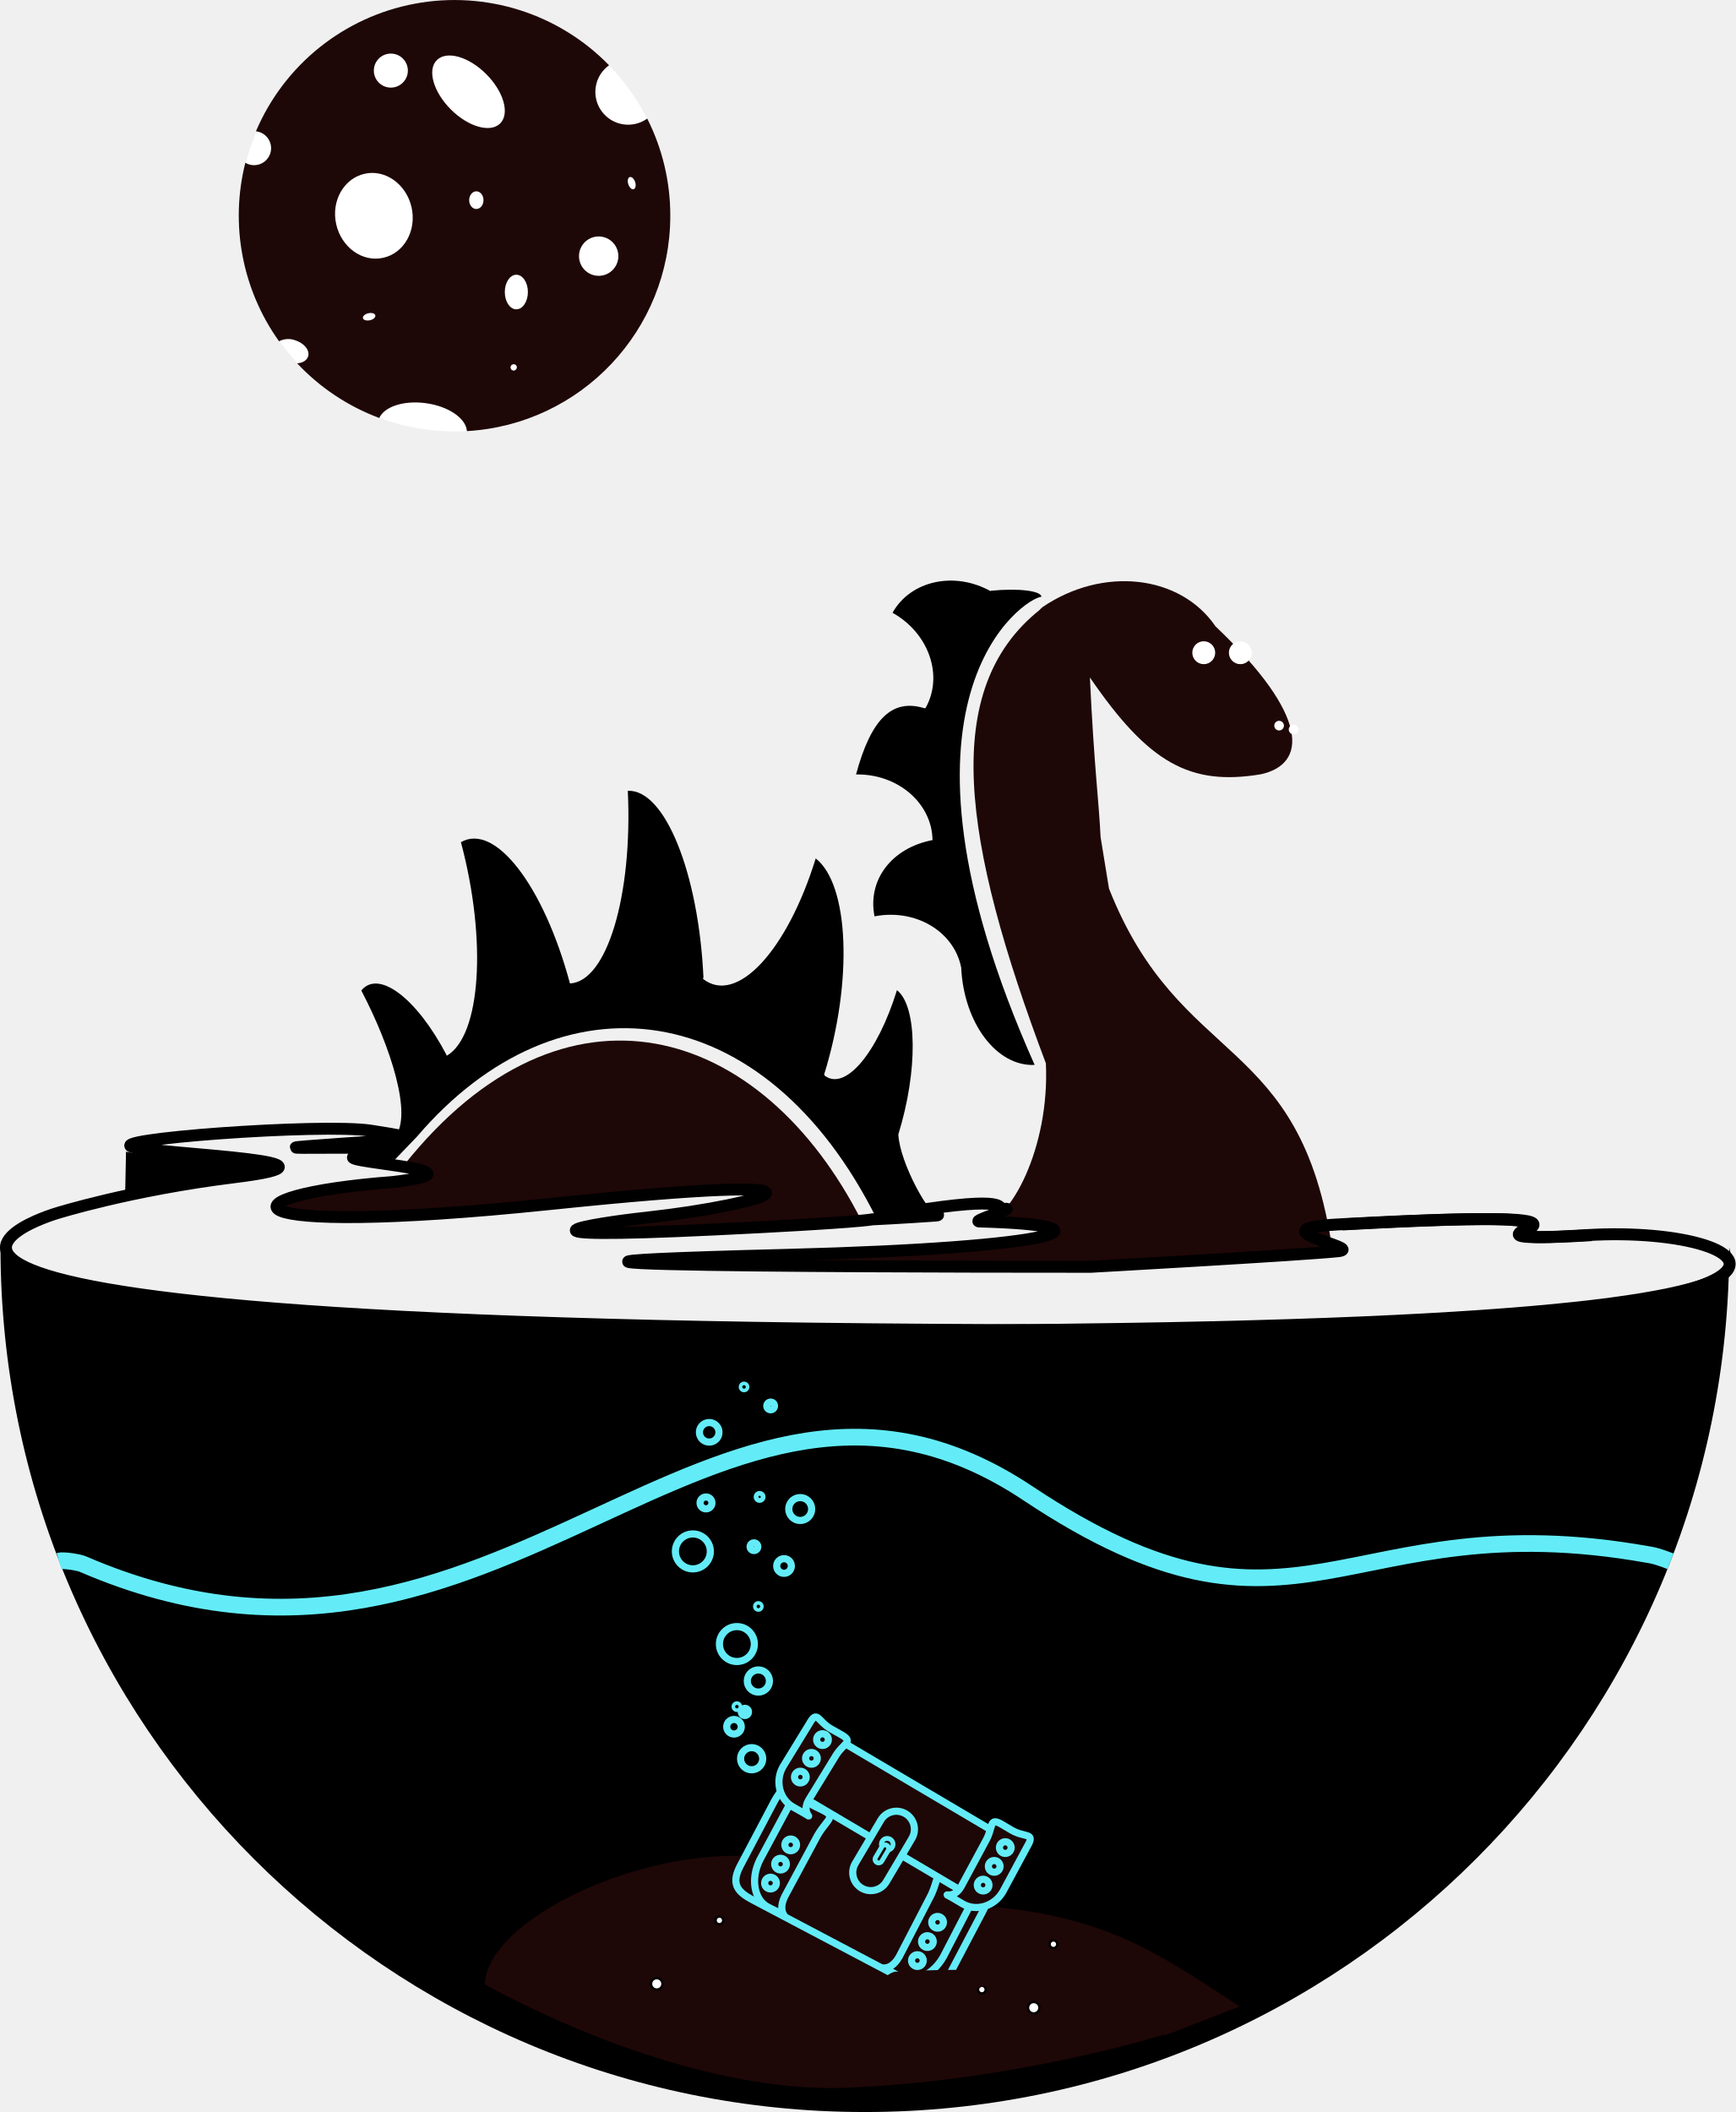
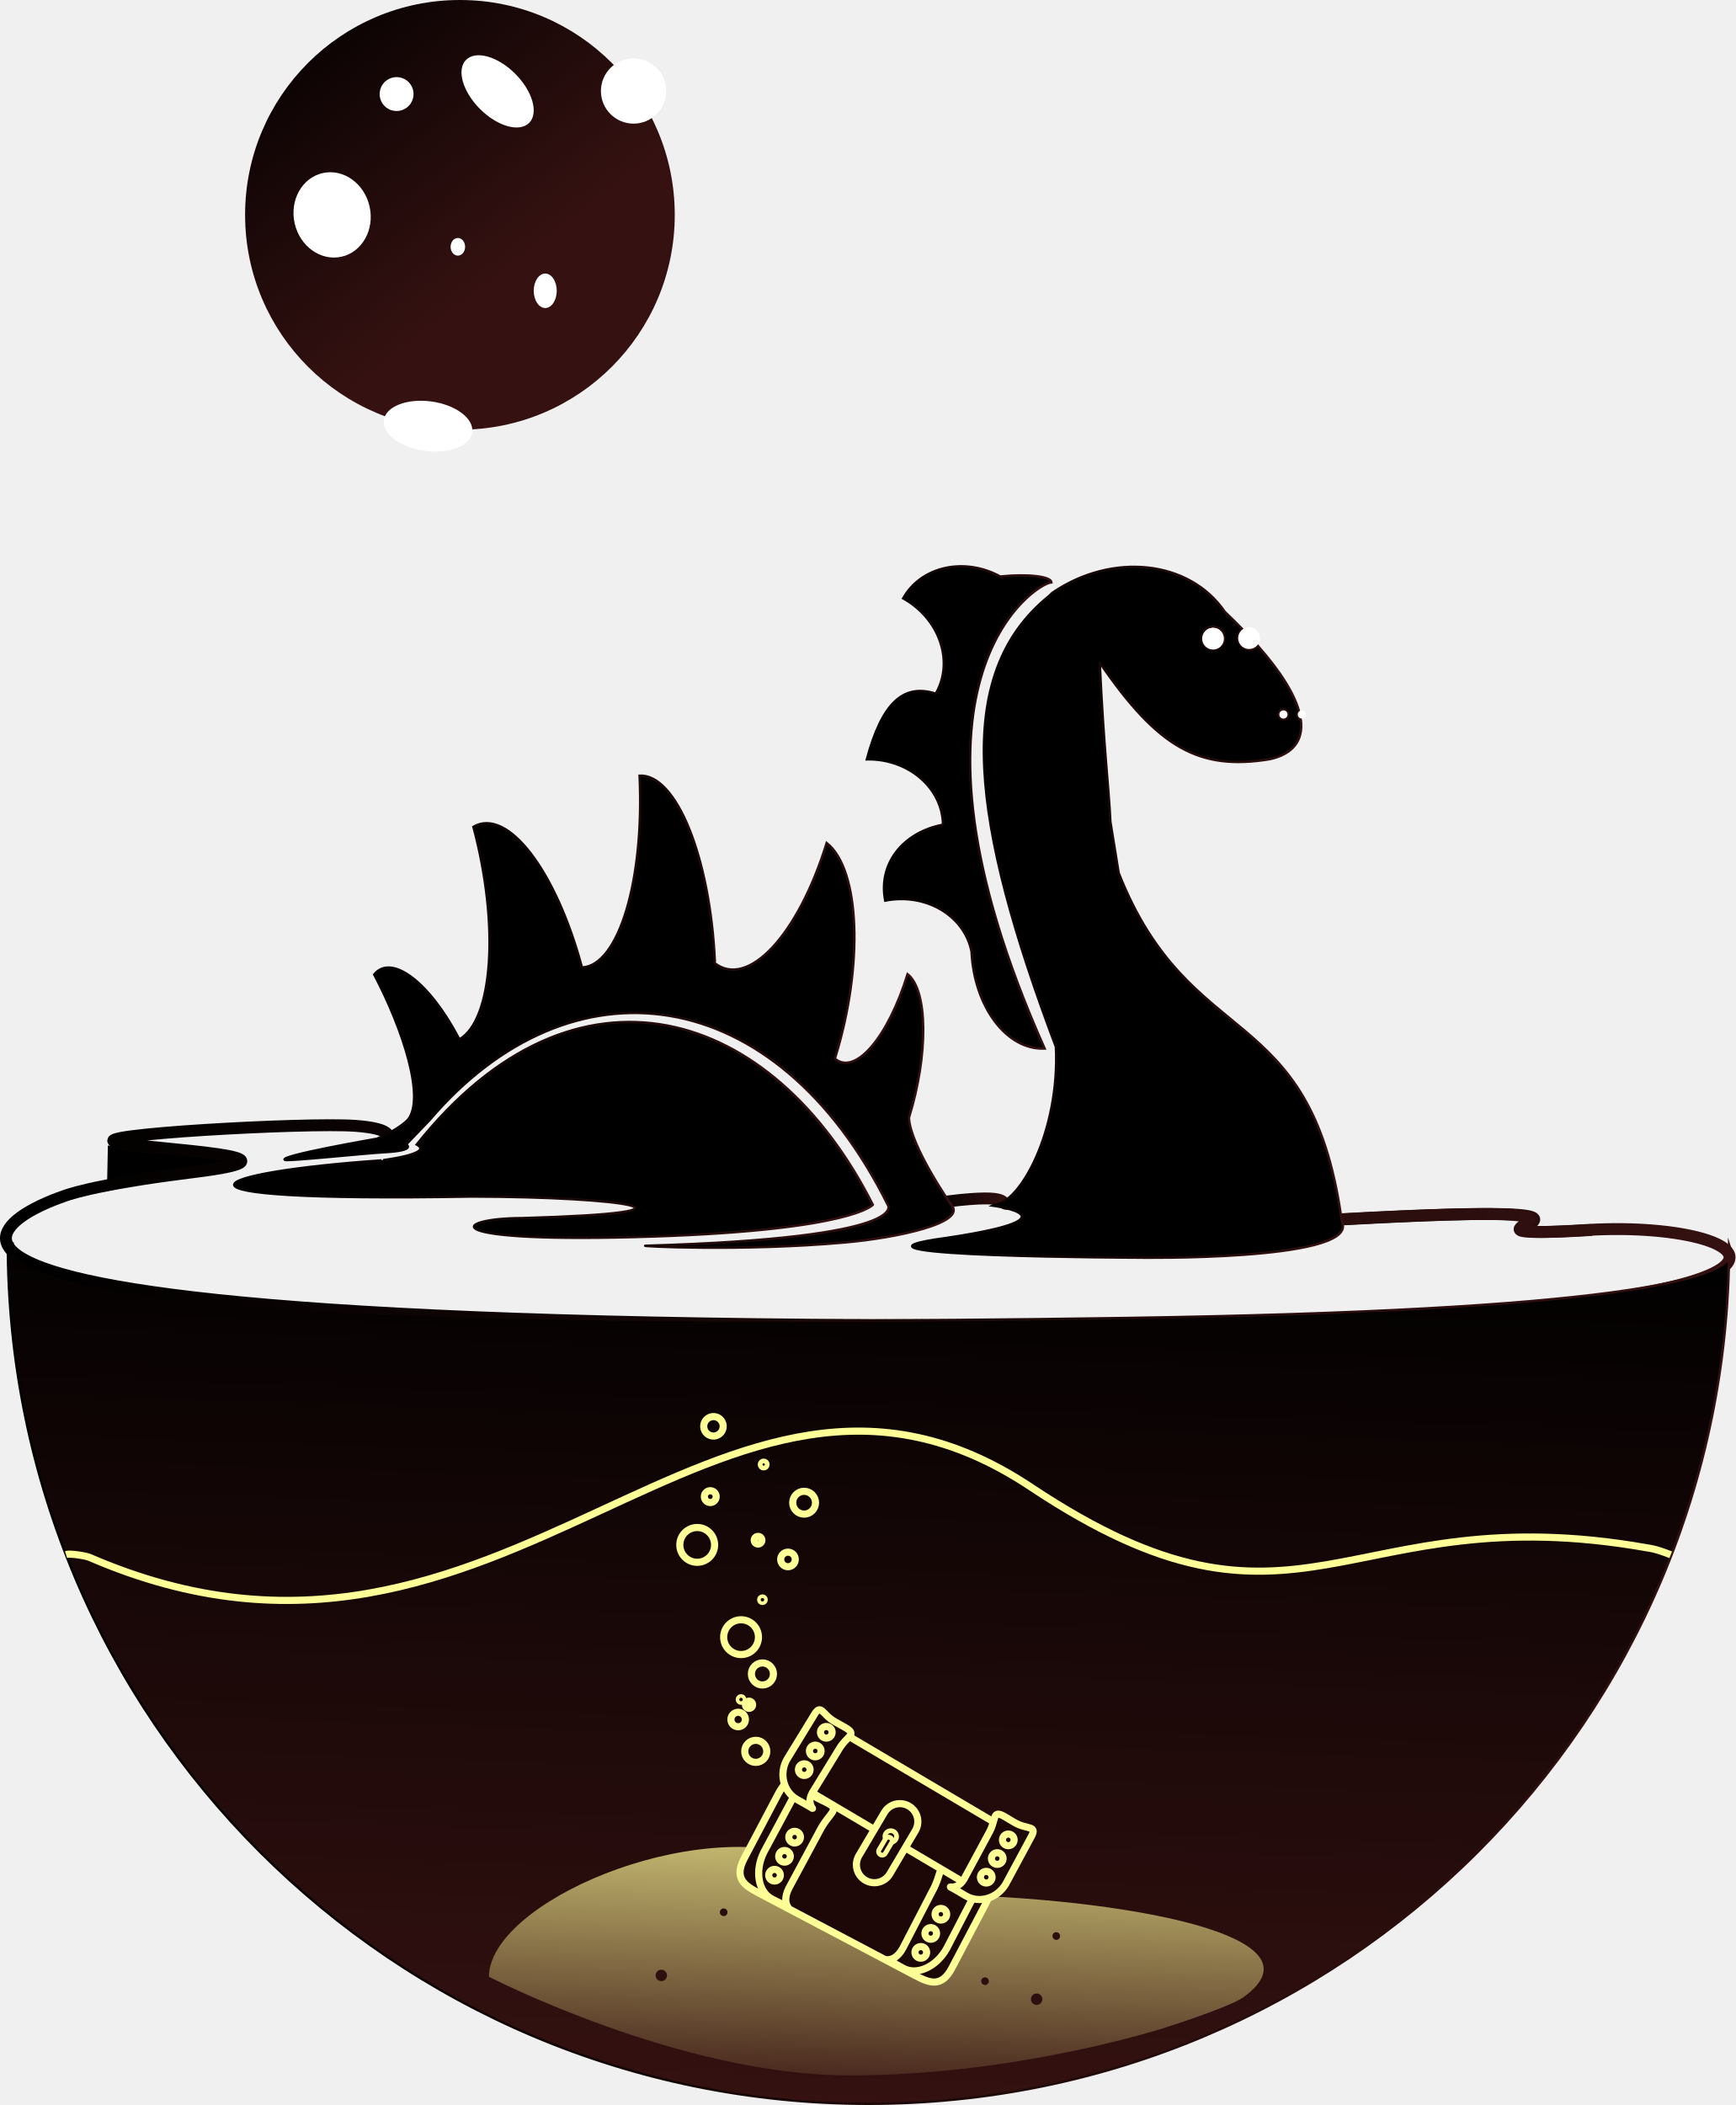
- <svg xmlns="http://www.w3.org/2000/svg" id="Layer_1" data-name="Layer 1" viewBox="0 0 727.47 885.19">
+ <svg xmlns="http://www.w3.org/2000/svg" xmlns:xlink="http://www.w3.org/1999/xlink" id="Layer_1" data-name="Layer 1" viewBox="0 0 730.54 885.97">
  <defs>
-     <style>.cls-1,.cls-10,.cls-4,.cls-9{fill:none;}.cls-1,.cls-5,.cls-8{stroke:#000;}.cls-1,.cls-10,.cls-4,.cls-5,.cls-6,.cls-7,.cls-8,.cls-9{stroke-miterlimit:10;}.cls-1{stroke-width:5px;}.cls-2,.cls-5,.cls-6,.cls-7{fill:#1e0707;}.cls-3,.cls-8{fill:#fff;}.cls-4{stroke:#fff;}.cls-4,.cls-6,.cls-9{stroke-width:3px;}.cls-10,.cls-6,.cls-7,.cls-9{stroke:#63ecf7;}.cls-7{stroke-width:2px;}.cls-10{stroke-width:7px;}</style>
+     <style>.cls-1,.cls-12,.cls-14,.cls-15,.cls-19,.cls-20,.cls-3,.cls-4,.cls-8{fill:none;}.cls-1,.cls-10,.cls-11,.cls-12,.cls-13,.cls-14,.cls-15,.cls-16,.cls-17,.cls-18,.cls-19,.cls-2,.cls-20,.cls-3,.cls-4,.cls-5,.cls-8{stroke-miterlimit:10;}.cls-1,.cls-14,.cls-15,.cls-19,.cls-20,.cls-3,.cls-4{stroke-width:5px;}.cls-1{stroke:url(#linear-gradient);}.cls-2{stroke:url(#linear-gradient-2);}.cls-3{stroke:url(#linear-gradient-3);}.cls-4{stroke:url(#linear-gradient-4);}.cls-5{fill:url(#linear-gradient-5);stroke:url(#linear-gradient-6);}.cls-6{fill:url(#linear-gradient-7);}.cls-7{fill:#fff;}.cls-8{stroke:#fff;}.cls-10,.cls-12,.cls-8{stroke-width:3px;}.cls-9{fill:url(#linear-gradient-8);}.cls-10,.cls-11{fill:#1e0707;}.cls-10,.cls-11,.cls-12{stroke:#ffff97;}.cls-11{stroke-width:2px;}.cls-13{stroke:url(#linear-gradient-9);}.cls-14{stroke:url(#linear-gradient-10);}.cls-15{stroke:url(#linear-gradient-11);}.cls-16{stroke:url(#linear-gradient-12);}.cls-17{stroke:url(#linear-gradient-13);}.cls-18{stroke:url(#linear-gradient-14);}.cls-19{stroke:url(#linear-gradient-15);}.cls-20{stroke:url(#linear-gradient-16);}</style>
+     <linearGradient id="linear-gradient" x1="708.67" y1="607.89" x2="813.33" y2="607.89" gradientUnits="userSpaceOnUse">
+       <stop offset="0" />
+       <stop offset="0.37" stop-color="#140606" />
+       <stop offset="1" stop-color="#351111" />
+     </linearGradient>
+     <linearGradient id="linear-gradient-2" x1="188.1" y1="584.89" x2="243.58" y2="584.89" xlink:href="#linear-gradient" />
+     <linearGradient id="linear-gradient-3" x1="143.1" y1="608.86" x2="873.65" y2="608.86" xlink:href="#linear-gradient" />
+     <linearGradient id="linear-gradient-4" x1="534.36" y1="598.72" x2="567.67" y2="598.72" xlink:href="#linear-gradient" />
+     <linearGradient id="linear-gradient-5" x1="509.63" y1="605.03" x2="497.12" y2="978.45" xlink:href="#linear-gradient" />
+     <linearGradient id="linear-gradient-6" x1="145.89" y1="796.56" x2="872.46" y2="796.56" xlink:href="#linear-gradient" />
+     <linearGradient id="linear-gradient-7" x1="115.84" y1="-11.03" x2="211.66" y2="114" xlink:href="#linear-gradient" />
+     <linearGradient id="linear-gradient-8" x1="515.4" y1="821.53" x2="509.95" y2="984.24" gradientUnits="userSpaceOnUse">
+       <stop offset="0" stop-color="#ffff97" />
+       <stop offset="0.4" stop-color="#afa062" />
+       <stop offset="1" stop-color="#351111" />
+     </linearGradient>
+     <linearGradient id="linear-gradient-9" x1="262.36" y1="518.98" x2="545.05" y2="518.98" xlink:href="#linear-gradient" />
+     <linearGradient id="linear-gradient-10" x1="711.81" y1="601.35" x2="711.81" y2="601.35" xlink:href="#linear-gradient" />
+     <linearGradient id="linear-gradient-11" x1="716.18" y1="605.84" x2="716.18" y2="605.84" xlink:href="#linear-gradient" />
+     <linearGradient id="linear-gradient-12" x1="507.33" y1="433" x2="586.26" y2="433" xlink:href="#linear-gradient" />
+     <linearGradient id="linear-gradient-13" x1="241.21" y1="568.73" x2="511.13" y2="568.73" xlink:href="#linear-gradient" />
+     <linearGradient id="linear-gradient-14" x1="526.56" y1="477.11" x2="708.91" y2="477.11" xlink:href="#linear-gradient" />
+     <linearGradient id="linear-gradient-15" x1="212.8" y1="516.64" x2="212.8" y2="516.64" xlink:href="#linear-gradient" />
+     <linearGradient id="linear-gradient-16" x1="630.23" y1="645.67" x2="630.23" y2="645.67" xlink:href="#linear-gradient" />
  </defs>
-   <path d="M540.47,603.68c-4.32.2-17.2-23.14-17.76-35.07,8.23-26.56,8-53.73-.58-60.45-8.23,26.56-21.81,42.48-30.36,35.76l-0.13-.51c12.07-39,10.48-79.44-3.56-90.47-12.07,39-33.2,61.53-47.24,50.5l0.18-.73c-2.07-43.89-16.25-78.83-31.7-78.1,2.07,43.89-8.77,80-24.23,80.73l0.06,0.29c-11-41.18-31.48-67.79-45.78-59.49,11,41.18,8.35,81.22-5.95,89.52l-0.15-.46c-12.46-23.74-28.41-35.77-35.66-26.9,12.46,23.74,21.45,52.26,14.21,61.13,0,0-.45,4.45-13.08,8l12.33,2.4,9.87-10.27c59.77-70,145.84-59.69,192.78,34.58Z" transform="translate(-146.18 -93.16)" />
-   <path class="cls-1" d="M813.18,610.84c-78.27,4.78,47.19-12.74-104.37-4.48" transform="translate(-146.18 -93.16)" />
-   <path d="M582.71,343.27c-6.67.31-71.79,41.75-2.87,196.22-15.92.75-29.69-17.51-30.79-40.81-3-15.19-19.2-24.79-36.33-21.46-3-15.19,7.09-28.61,24.21-31.94l0.11-.1c-0.28-15.47-14.62-27.74-32.06-27.43,6.33-23.44,15.19-32,28.84-27.7l0.34-.22c7.55-13.51,1.34-31.33-13.89-39.84,7.55-13.51,26-17.55,41.21-9l-0.11-.22C572.92,339.61,582.46,340.75,582.71,343.27Z" transform="translate(-146.18 -93.16)" />
-   <path class="cls-2" d="M419,603.48c-23.18,2.52-64.89,8.09,28.85,4.93,54.64-2.19,59.64-3.19,59.64-3.19-41.93-83-124.85-108.07-192-23.71,17,4.65-2.88,7-2.74,7-72.86,5-73.53,24.69,65.78,10.23C488.19,582.63,469.21,598,419,603.48Z" transform="translate(-146.18 -93.16)" />
-   <path class="cls-2" d="M701.2,617.59c-15.7,2.74-86.44,4.95-86.44,4.95s-289,1.14-162-.5c211.62-12,105.12-16.48,105.12-16.48l0.75,0c10.71-.5,27.6-31.13,25.92-66.74-35.33-93.71-44.17-156.6-2.81-189.87l1.29-1.26c25.31-17.27,57.79-13.72,72.63,8,39.86,37.82,38.29,57.84,18.92,62-29.59,4.89-46.94-4.62-71.51-40.5H603c1.74,37,3.76,51.79,4.48,66.81L611,465.58c30,75.92,80.39,60,93.68,151.7Z" transform="translate(-146.18 -93.16)" />
-   <circle class="cls-3" cx="504.54" cy="273.57" r="4.8" />
-   <circle class="cls-3" cx="680.35" cy="398.89" r="2.02" transform="matrix(1, -0.05, 0.05, 1, -164.17, -60.74)" />
-   <path d="M199,575.88c15,3.11,93.48,3.32,41.49,11.6-16.61,2.05-29.86,3.86-41.86,6.4Z" transform="translate(-146.18 -93.16)" />
-   <circle class="cls-3" cx="519.88" cy="273.57" r="4.8" />
-   <circle class="cls-3" cx="688.35" cy="398.89" r="2.02" transform="translate(-166.3 667.66) rotate(-57.15)" />
-   <path class="cls-1" d="M617.23,650.67c326.36-.55,273.19-44.67,193.95-39.83-78.27,4.78,47.19-12.74-104.37-4.48-35.9,2,12.09,10,.15,11.22-15.11,1.58-103.59,6.53-103.59,6.53s-331.6.2-127.55-5c116.95-3,140.1-12.44,80.83-14-3.44-.09,16-6.08,10.64-5.25-4.05.62,4.26-5.39-32.57,0-4.22.62,8.07,2.46,3.69,2.77-13.94,1-26.69,1.6-26.69,1.6s-4.91,1.3-65.83,4.22c-93.69,4.5-52-2.41-28.85-4.93,50.17-5.45,97.11-20-40.46-5.71-139.31,14.46-139-3.72-65.78-9.23,45.4-5.3-31.55-8.65-14.06-11.06,40.26-5.54-46.32-2-22.34-3.9,42-3.31,53.94-2.44,27.33-6.56-20.84-3.23-114.76,3.85-99.25,7s96.44,5.76,41.94,12.5c-43.7,5.4-74.62,15.16-74.62,15.16S1.09,651.71,617.23,650.67Z" transform="translate(-146.18 -93.16)" />
-   <path d="M148.39,616c0.37,17,58.11,37.84,468.81,31.63,204-3.09,254.76-16.05,254.76-27.55l-1-4c0,200.1-162.18,362.28-362.29,362.28S146.39,816,146.39,616h2Z" transform="translate(-146.18 -93.16)" />
-   <circle class="cls-3" cx="190.64" cy="90.5" r="90.32" />
-   <path class="cls-2" d="M427.13,183.59a90,90,0,0,0-9.67-40.73,13.74,13.74,0,0,1-16-22.35,90.44,90.44,0,0,0-148,27.67,7.13,7.13,0,1,1-4.45,13.2,90.6,90.6,0,0,0,14.13,74.82,8.37,8.37,0,0,1,6.72-.44c3.82,1.2,6.27,4.23,5.47,6.79-0.53,1.68-2.33,2.72-4.59,2.9a90.54,90.54,0,0,0,34.41,22.9c2.1-4.75,10.27-7.48,19.53-6.21,9.55,1.31,16.85,6.4,17.21,11.71A90.43,90.43,0,0,0,427.13,183.59Zm-17-16.21c0.79-.26,1.8.67,2.26,2.07s0.19,2.74-.6,3-1.8-.67-2.26-2.07S409.33,167.64,410.12,167.38ZM310,115.62a7.13,7.13,0,1,1-7.13,7.13A7.13,7.13,0,0,1,310,115.62Zm-8.77,111.76c-1.44.32-2.75-.07-2.93-0.88s0.83-1.73,2.27-2.05,2.75,0.07,2.93.88S302.71,227.05,301.28,227.38Zm5.6-26.18c-8.71,2-17.54-4.33-19.73-14.05S290.24,168,298.95,166s17.54,4.33,19.73,14.05S315.58,199.23,306.87,201.19Zm39-20.44c-1.68,0-3-1.66-3-3.71s1.36-3.71,3-3.71,3,1.66,3,3.71S347.52,180.75,345.83,180.75Zm10-35.87c-4.09,4.09-13.35,1.47-20.68-5.86s-10-16.59-5.86-20.68,13.35-1.47,20.68,5.86S359.93,140.79,355.84,144.88Zm5.94,103.57a1.34,1.34,0,1,1,1-1.74A1.43,1.43,0,0,1,361.78,248.45Zm0.83-25.65c-2.67,0-4.84-3.25-4.84-7.25s2.17-7.25,4.84-7.25,4.84,3.25,4.84,7.25S365.28,222.8,362.61,222.8Z" transform="translate(-146.18 -93.16)" />
-   <circle class="cls-3" cx="396.3" cy="202.09" r="8.22" transform="matrix(0.5, -0.87, 0.87, 0.5, -123.04, 351.09)" />
-   <path class="cls-4" d="M549,498.67" transform="translate(-146.18 -93.16)" />
-   <path class="cls-4" d="M579.84,539.49" transform="translate(-146.18 -93.16)" />
-   <path class="cls-5" d="M666.38,933.89c-40.37-26.39-63.5-43.31-135.21-43.31-6.12,0-39.43-13-45-15-52.49-18.89-137.26,18.82-137.26,49.57,0,0,80.19,46.23,151.68,43.53s133.44-22.26,133.44-22.26" transform="translate(-146.18 -93.16)" />
-   <path class="cls-6" d="M528.51,924.72l-66.17-34.9c-5.84-3.08-10.35-6.1-6-14.41l14.37-27.25c4.38-8.31,12.75-12.59,18.58-9.52l66.17,34.9c5.84,3.08,7,12.4,2.64,20.71L543.77,921.5C539.39,929.81,534.35,927.79,528.51,924.72Z" transform="translate(-146.18 -93.16)" />
-   <path class="cls-6" d="M554.09,889.13l-12.5,24.13c-4.32,7.77-12.58,11.5-18.35,8.29l-4.08-2.27c-5.77-3.21-.4,1.7,3.93-6.07l12.5-24.13c4.32-7.77,2.31-12.72,8.08-9.51l4.08,2.27C553.52,885.06,558.42,881.36,554.09,889.13Z" transform="translate(-146.18 -93.16)" />
-   <path class="cls-6" d="M477.5,848.74l-12.85,23.94c-4,8-2.38,16.88,3.52,19.82l4.18,2.09c5.91,2.95-1.18,1.29,2.79-6.67L488,864c4-8,9.19-9.09,3.28-12l-4.18-2.09C481.18,846.91,481.47,840.78,477.5,848.74Z" transform="translate(-146.18 -93.16)" />
-   <circle class="cls-6" cx="534.89" cy="906.84" r="2.45" transform="translate(-662.94 863.79) rotate(-62.19)" />
-   <circle class="cls-6" cx="539.15" cy="898.77" r="2.45" transform="translate(-653.52 863.25) rotate(-62.19)" />
-   <circle class="cls-6" cx="530.69" cy="914.81" r="2.45" transform="translate(-672.22 864.33) rotate(-62.19)" />
-   <circle class="cls-6" cx="473.33" cy="874.38" r="2.45" transform="translate(-667.06 792.03) rotate(-62.19)" />
-   <circle class="cls-6" cx="477.59" cy="866.31" r="2.45" transform="translate(-657.65 791.49) rotate(-62.19)" />
-   <circle class="cls-6" cx="469.14" cy="882.34" r="2.45" transform="translate(-676.35 792.56) rotate(-62.19)" />
-   <rect class="cls-6" x="475.97" y="839.36" width="93.04" height="28.31" transform="translate(360.79 -240.27) rotate(30.58)" />
-   <path class="cls-6" d="M576.71,867.09l-10.24,19c-3.58,6.1-11.17,8.36-16.86,5l-4-2.37c-5.69-3.34-.26,1.4,3.32-4.7l10.24-19c3.58-6.1,1.34-10.51,7-7.16l4,2.37C575.89,863.58,580.29,861,576.71,867.09Z" transform="translate(-146.18 -93.16)" />
-   <rect class="cls-6" x="508.88" y="850.83" width="15.13" height="36.21" rx="7.57" ry="7.57" transform="translate(367.79 -235.05) rotate(30.58)" />
-   <path class="cls-6" d="M485.4,815.61l-11.07,18.08c-3.39,6-1.46,13.64,4.3,16.87l4.08,2.29c5.76,3.23-1.06.91,2.33-5.14l11.07-18.08c3.39-6,8.3-6.28,2.54-9.51l-4.08-2.29C488.82,814.59,488.79,809.56,485.4,815.61Z" transform="translate(-146.18 -93.16)" />
-   <circle class="cls-6" cx="481.63" cy="838.06" r="2.45" transform="translate(-631.07 733.11) rotate(-59.42)" />
-   <circle class="cls-6" cx="486.27" cy="830.2" r="2.45" transform="translate(-622.02 733.25) rotate(-59.42)" />
-   <circle class="cls-6" cx="490.92" cy="822.34" r="2.45" transform="translate(-612.98 733.39) rotate(-59.42)" />
-   <circle class="cls-6" cx="558.25" cy="883.34" r="2.45" transform="translate(-632.42 821.31) rotate(-59.42)" />
-   <circle class="cls-6" cx="562.89" cy="875.48" r="2.45" transform="translate(-623.37 821.45) rotate(-59.42)" />
-   <circle class="cls-6" cx="567.54" cy="867.62" r="2.45" transform="translate(-614.33 821.59) rotate(-59.42)" />
-   <circle class="cls-7" cx="518.05" cy="866.22" r="2.45" transform="translate(-637.43 778.29) rotate(-59.42)" />
-   <rect class="cls-7" x="514.19" y="866.03" width="3.05" height="8.3" rx="1.52" ry="1.52" transform="translate(368.33 -234.5) rotate(30.58)" />
-   <circle class="cls-8" cx="411.54" cy="833.88" r="1.61" />
-   <circle class="cls-8" cx="275.28" cy="831.48" r="2.4" />
-   <circle class="cls-8" cx="433.28" cy="841.48" r="2.4" />
-   <circle class="cls-8" cx="441.54" cy="814.88" r="1.61" />
-   <path class="cls-2" d="M499.4,938.64s17.33-19.22,22.36-19.12,32-2.43,43.45,1.37S499.4,938.64,499.4,938.64Z" transform="translate(-146.18 -93.16)" />
-   <circle class="cls-8" cx="301.54" cy="804.88" r="1.61" />
-   <circle class="cls-9" cx="307.65" cy="723.72" r="3.05" />
-   <circle class="cls-9" cx="335.4" cy="632.47" r="4.8" />
-   <circle class="cls-9" cx="312.21" cy="717.51" r="1.51" />
-   <circle class="cls-9" cx="308.86" cy="715.3" r="0.76" />
-   <circle class="cls-9" cx="315.05" cy="737.12" r="4.64" />
-   <circle class="cls-9" cx="317.86" cy="704.55" r="4.64" />
-   <circle class="cls-9" cx="308.86" cy="689.06" r="7.32" />
-   <circle class="cls-9" cx="317.86" cy="673.3" r="0.76" />
-   <circle class="cls-9" cx="443.39" cy="693.51" r="4.1" transform="translate(-193.32 -60.66) rotate(-3.99)" />
-   <circle class="cls-9" cx="295.91" cy="629.91" r="2.49" />
-   <circle class="cls-9" cx="328.62" cy="656.35" r="3.07" />
-   <circle class="cls-9" cx="318.38" cy="627.39" r="1.01" />
-   <circle class="cls-9" cx="316.01" cy="648.26" r="1.61" />
-   <circle class="cls-9" cx="290.41" cy="650.23" r="7.32" />
-   <circle class="cls-9" cx="311.86" cy="581.3" r="0.76" />
-   <circle class="cls-9" cx="323.01" cy="589.26" r="1.61" />
-   <path class="cls-10" d="M170.89,747.44c1.77-.54,8.35.53,10,1.25,175.56,76,263.68-117.92,396.16-29.63C690.69,794.78,709,721.86,837,744.73c0.55,0.1,2.67.19,9.38,2.81" transform="translate(-146.18 -93.16)" />
+   <path class="cls-1" d="M813.18,610.84c-78.27,4.78,47.19-12.74-104.37-4.48" transform="translate(-143.1 -93.16)" />
+   <path class="cls-2" d="M189,575.88c15,3.11,81.45,4.37,41.49,11.6-16.61,2.05-29.86,3.86-41.86,6.4Z" transform="translate(-143.1 -93.16)" />
+   <path class="cls-3" d="M306.09,570.45c-1-1.58-5.5-2.86-13.36-3.43-21-1.53-115.76,3.85-100.25,7s86.44,5.76,31.94,12.5c-43.7,5.4-54.62,10.16-54.62,10.16s-181.09,58.9,447.43,54c326.35-2.53,273.19-44.67,193.95-39.83-78.27,4.78,47.19-12.74-104.37-4.48" transform="translate(-143.1 -93.16)" />
+   <path class="cls-4" d="M567.3,599.83c-3.74.57,3-4.5-24.8-1.06-2.34.29-4.92,0.64-7.78,1.05" transform="translate(-143.1 -93.16)" />
+   <path class="cls-5" d="M148.39,616.49c0.37,17,58.11,37.59,468.81,31.38,204-3.09,254.76-16.18,254.76-27.68l-1-3.06c0,200.1-162.18,361.5-362.29,361.5S146.39,816.49,146.39,616.49h2Z" transform="translate(-143.1 -93.16)" />
+   <circle class="cls-6" cx="193.6" cy="90.43" r="90.43" />
+   <circle class="cls-7" cx="166.94" cy="39.59" r="7.13" />
+   <ellipse class="cls-7" cx="352.56" cy="131.61" rx="10.48" ry="18.77" transform="translate(-132.9 194.69) rotate(-45)" />
+   <circle class="cls-7" cx="266.69" cy="38.3" r="13.74" />
+   <ellipse class="cls-7" cx="282.91" cy="183.59" rx="16.16" ry="18.04" transform="translate(-176.53 -26.51) rotate(-12.69)" />
+   <ellipse class="cls-7" cx="229.51" cy="122.39" rx="4.84" ry="7.25" />
+   <ellipse class="cls-7" cx="323.28" cy="272.54" rx="10.48" ry="18.77" transform="translate(-133.67 462.72) rotate(-82.21)" />
+   <ellipse class="cls-7" cx="192.73" cy="103.88" rx="3.05" ry="3.71" />
+   <path class="cls-8" d="M549,498.67" transform="translate(-143.1 -93.16)" />
+   <path class="cls-8" d="M579.84,539.49" transform="translate(-143.1 -93.16)" />
+   <path class="cls-9" d="M531.17,890.58c-6.12,0-39.43-13-45-15-52.49-18.89-137.26,18.82-137.26,49.57,0,0,80.6,41.57,151.68,41.53,71.54,0,133.44-20.26,133.44-20.26s26.63-8.48,32.33-12.56C705.62,905.86,602.88,890.58,531.17,890.58ZM421.46,927a2.4,2.4,0,1,1,2.4-2.4A2.4,2.4,0,0,1,421.46,927Zm26.26-27.39a1.61,1.61,0,1,1,1.61-1.61A1.61,1.61,0,0,1,447.72,899.65Zm110,29a1.61,1.61,0,1,1,1.61-1.61A1.61,1.61,0,0,1,557.72,928.65ZM579.46,937a2.4,2.4,0,1,1,2.4-2.4A2.4,2.4,0,0,1,579.46,937Zm8.26-27.39a1.61,1.61,0,1,1,1.61-1.61A1.61,1.61,0,0,1,587.72,909.65Z" transform="translate(-143.1 -93.16)" />
+   <path class="cls-10" d="M528.51,924.72l-66.17-34.9c-5.84-3.08-10.35-6.1-6-14.41l14.37-27.25c4.38-8.31,12.75-12.59,18.58-9.52l66.17,34.9c5.84,3.08,7,12.4,2.64,20.71L543.77,921.5C539.39,929.81,534.35,927.79,528.51,924.72Z" transform="translate(-143.1 -93.16)" />
+   <path class="cls-10" d="M554.09,889.13l-12.5,24.13c-4.32,7.77-12.58,11.5-18.35,8.29l-4.08-2.27c-5.77-3.21-.4,1.7,3.93-6.07l12.5-24.13c4.32-7.77,2.31-12.72,8.08-9.51l4.08,2.27C553.52,885.06,558.42,881.36,554.09,889.13Z" transform="translate(-143.1 -93.16)" />
+   <path class="cls-10" d="M477.5,848.74l-12.85,23.94c-4,8-2.38,16.88,3.52,19.82l4.18,2.09c5.91,2.95-1.18,1.29,2.79-6.67L488,864c4-8,9.19-9.09,3.28-12l-4.18-2.09C481.18,846.91,481.47,840.78,477.5,848.74Z" transform="translate(-143.1 -93.16)" />
+   <circle class="cls-10" cx="534.89" cy="906.84" r="2.45" transform="translate(-659.86 863.79) rotate(-62.19)" />
+   <circle class="cls-10" cx="539.15" cy="898.77" r="2.45" transform="translate(-650.45 863.25) rotate(-62.19)" />
+   <circle class="cls-10" cx="530.69" cy="914.81" r="2.45" transform="translate(-669.14 864.33) rotate(-62.19)" />
+   <circle class="cls-10" cx="473.33" cy="874.38" r="2.45" transform="translate(-663.99 792.03) rotate(-62.19)" />
+   <circle class="cls-10" cx="477.59" cy="866.31" r="2.45" transform="translate(-654.58 791.49) rotate(-62.19)" />
+   <circle class="cls-10" cx="469.14" cy="882.34" r="2.45" transform="translate(-673.27 792.56) rotate(-62.19)" />
+   <rect class="cls-10" x="475.97" y="839.36" width="93.04" height="28.31" transform="translate(363.87 -240.27) rotate(30.58)" />
+   <path class="cls-10" d="M576.71,867.09l-10.24,19c-3.58,6.1-11.17,8.36-16.86,5l-4-2.37c-5.69-3.34-.26,1.4,3.32-4.7l10.24-19c3.58-6.1,1.34-10.51,7-7.16l4,2.37C575.89,863.58,580.29,861,576.71,867.09Z" transform="translate(-143.1 -93.16)" />
+   <rect class="cls-10" x="508.88" y="850.83" width="15.13" height="36.21" rx="7.57" ry="7.57" transform="translate(370.87 -235.05) rotate(30.58)" />
+   <path class="cls-10" d="M485.4,815.61l-11.07,18.08c-3.39,6-1.46,13.64,4.3,16.87l4.08,2.29c5.76,3.23-1.06.91,2.33-5.14l11.07-18.08c3.39-6,8.3-6.28,2.54-9.51l-4.08-2.29C488.82,814.59,488.79,809.56,485.4,815.61Z" transform="translate(-143.1 -93.16)" />
+   <circle class="cls-10" cx="481.63" cy="838.06" r="2.45" transform="translate(-627.99 733.11) rotate(-59.42)" />
+   <circle class="cls-10" cx="486.27" cy="830.2" r="2.45" transform="translate(-618.95 733.25) rotate(-59.42)" />
+   <circle class="cls-10" cx="490.92" cy="822.34" r="2.45" transform="translate(-609.9 733.39) rotate(-59.42)" />
+   <circle class="cls-10" cx="558.25" cy="883.34" r="2.45" transform="translate(-629.34 821.31) rotate(-59.42)" />
+   <circle class="cls-10" cx="562.89" cy="875.48" r="2.45" transform="translate(-620.3 821.45) rotate(-59.42)" />
+   <circle class="cls-10" cx="567.54" cy="867.62" r="2.45" transform="translate(-611.25 821.59) rotate(-59.42)" />
+   <circle class="cls-11" cx="518.05" cy="866.22" r="2.45" transform="translate(-634.35 778.29) rotate(-59.42)" />
+   <rect class="cls-11" x="514.19" y="866.03" width="3.05" height="8.3" rx="1.52" ry="1.52" transform="translate(371.4 -234.5) rotate(30.58)" />
+   <circle class="cls-12" cx="310.72" cy="723.72" r="3.05" />
+   <circle class="cls-12" cx="338.48" cy="632.47" r="4.8" />
+   <circle class="cls-12" cx="315.29" cy="717.51" r="1.51" />
+   <circle class="cls-12" cx="311.94" cy="715.3" r="0.76" />
+   <circle class="cls-12" cx="318.13" cy="737.12" r="4.64" />
+   <circle class="cls-12" cx="320.93" cy="704.55" r="4.64" />
+   <circle class="cls-12" cx="311.94" cy="689.06" r="7.32" />
+   <circle class="cls-12" cx="320.94" cy="673.3" r="0.76" />
+   <circle class="cls-12" cx="443.39" cy="693.51" r="4.1" transform="translate(-190.25 -60.66) rotate(-3.99)" />
+   <circle class="cls-12" cx="298.98" cy="629.91" r="2.49" />
+   <circle class="cls-12" cx="331.69" cy="656.35" r="3.07" />
+   <circle class="cls-12" cx="321.46" cy="616.39" r="1.01" />
+   <circle class="cls-12" cx="319.09" cy="648.26" r="1.61" />
+   <circle class="cls-12" cx="293.48" cy="650.23" r="7.32" />
+   <path class="cls-12" d="M170.89,747.44c1.77-.54,8.35.53,10,1.25,175.56,76,263.68-117.92,396.16-29.63C690.69,794.78,709,721.86,837,744.73c0.55,0.1,2.67.19,9.38,2.81" transform="translate(-143.1 -93.16)" />
+   <path class="cls-13" d="M543.47,600.19s-17.2-24.64-17.76-36.57c8.23-26.56,8-53.73-.58-60.45-8.23,26.56-21.81,42.48-30.36,35.76l-0.13-.51c12.07-39,10.48-79.44-3.56-90.47-12.07,39-33.2,61.53-47.24,50.5l0.18-.73c-2.07-43.89-16.25-78.83-31.7-78.1,2.07,43.89-8.77,80-24.23,80.73l0.06,0.29c-11-41.18-31.48-67.79-45.78-59.49,11,41.18,8.35,81.22-5.95,89.52l-0.15-.46c-12.46-23.74-28.41-35.77-35.66-26.9,12.46,23.74,21.45,52.26,14.21,61.13,0,0-3.56,4-13.08,8,0,0-42.22,7.32-38.67,8.93,1.27,0.57,34.61-2.88,41.54-3.23,14.12-.71,9.47-3.3,9.47-3.3l9.87-10.27c59.77-70,145.84-58.69,192.78,35.58,0,0,12.1,14-101.73,17.32-4.68.14,40.14,2.54,83.79-1.37C520.75,614.16,550.63,607.76,543.47,600.19Z" transform="translate(-143.1 -93.16)" />
+   <path class="cls-14" d="M711.81,601.35" transform="translate(-143.1 -93.16)" />
+   <path class="cls-15" d="M716.18,605.84" transform="translate(-143.1 -93.16)" />
+   <path class="cls-16" d="M585.71,338.27c-6.67.31-71.79,41.75-2.87,196.22-15.92.75-29.69-17.51-30.79-40.81-3-15.19-19.2-24.79-36.33-21.46-3-15.19,7.09-28.61,24.21-31.94l0.11-.1c-0.28-15.47-14.62-27.74-32.06-27.43,6.33-23.44,15.19-32,28.84-27.7l0.34-.22c7.55-13.51,1.34-31.33-13.89-39.84,7.55-13.51,26-17.55,41.21-9l-0.11-.22C575.92,334.61,585.46,335.75,585.71,338.27Z" transform="translate(-143.1 -93.16)" />
+   <path class="cls-17" d="M363,605.84c-29.86,0-38.31,10.91,55.44,7.75,83.93-2.8,92.07-13.37,92.07-13.37-41.93-83-124.85-109.7-192-25.34,7.48,4-14.88,6.63-14.74,6.67-72.86,5-105.28,17.65,37.78,15.23C406.09,596.87,447.26,603.42,363,605.84Z" transform="translate(-143.1 -93.16)" />
+   <path class="cls-18" d="M708.31,608.43l-0.66-3.15C694.37,513.6,644,536.5,614,460.58L610.51,439c-0.71-15-2.74-29.85-4.48-66.81h0.08c24.58,35.88,41.92,45.39,71.51,40.5,9.21-2,14.39-7.55,13-16.9a2,2,0,0,1-.72-3.32c-2-7.23-7.53-16.37-17.33-27.49a4.79,4.79,0,1,1-6.49-7q-3.43-3.53-7.4-7.3c-14.84-21.74-47.32-25.29-72.63-8l-1.29,1.26c-41.35,33.27-32.52,96.16,2.81,189.87,1.68,35.61-15.22,65.9-25.92,66.41l-0.75.37s39.87,5.28-23.92,14.25c-46.49,7.25,85.16,7.67,85.16,7.67S711.77,623.94,708.31,608.43ZM683.26,391.86a2,2,0,1,1-1.93,2.12A2,2,0,0,1,683.26,391.86Zm-29.54-34.93a4.8,4.8,0,1,1-4.8,4.8A4.8,4.8,0,0,1,653.72,356.93Z" transform="translate(-143.1 -93.16)" />
+   <path class="cls-19" d="M212.8,516.64" transform="translate(-143.1 -93.16)" />
+   <path class="cls-20" d="M630.23,645.67" transform="translate(-143.1 -93.16)" />
+   <circle class="cls-7" cx="510.62" cy="268.8" r="4.58" />
+   <circle class="cls-7" cx="525.78" cy="268.57" r="4.58" />
+   <circle class="cls-7" cx="540.25" cy="300.72" r="1.72" />
+   <circle class="cls-7" cx="548.01" cy="300.72" r="1.72" />
</svg>
